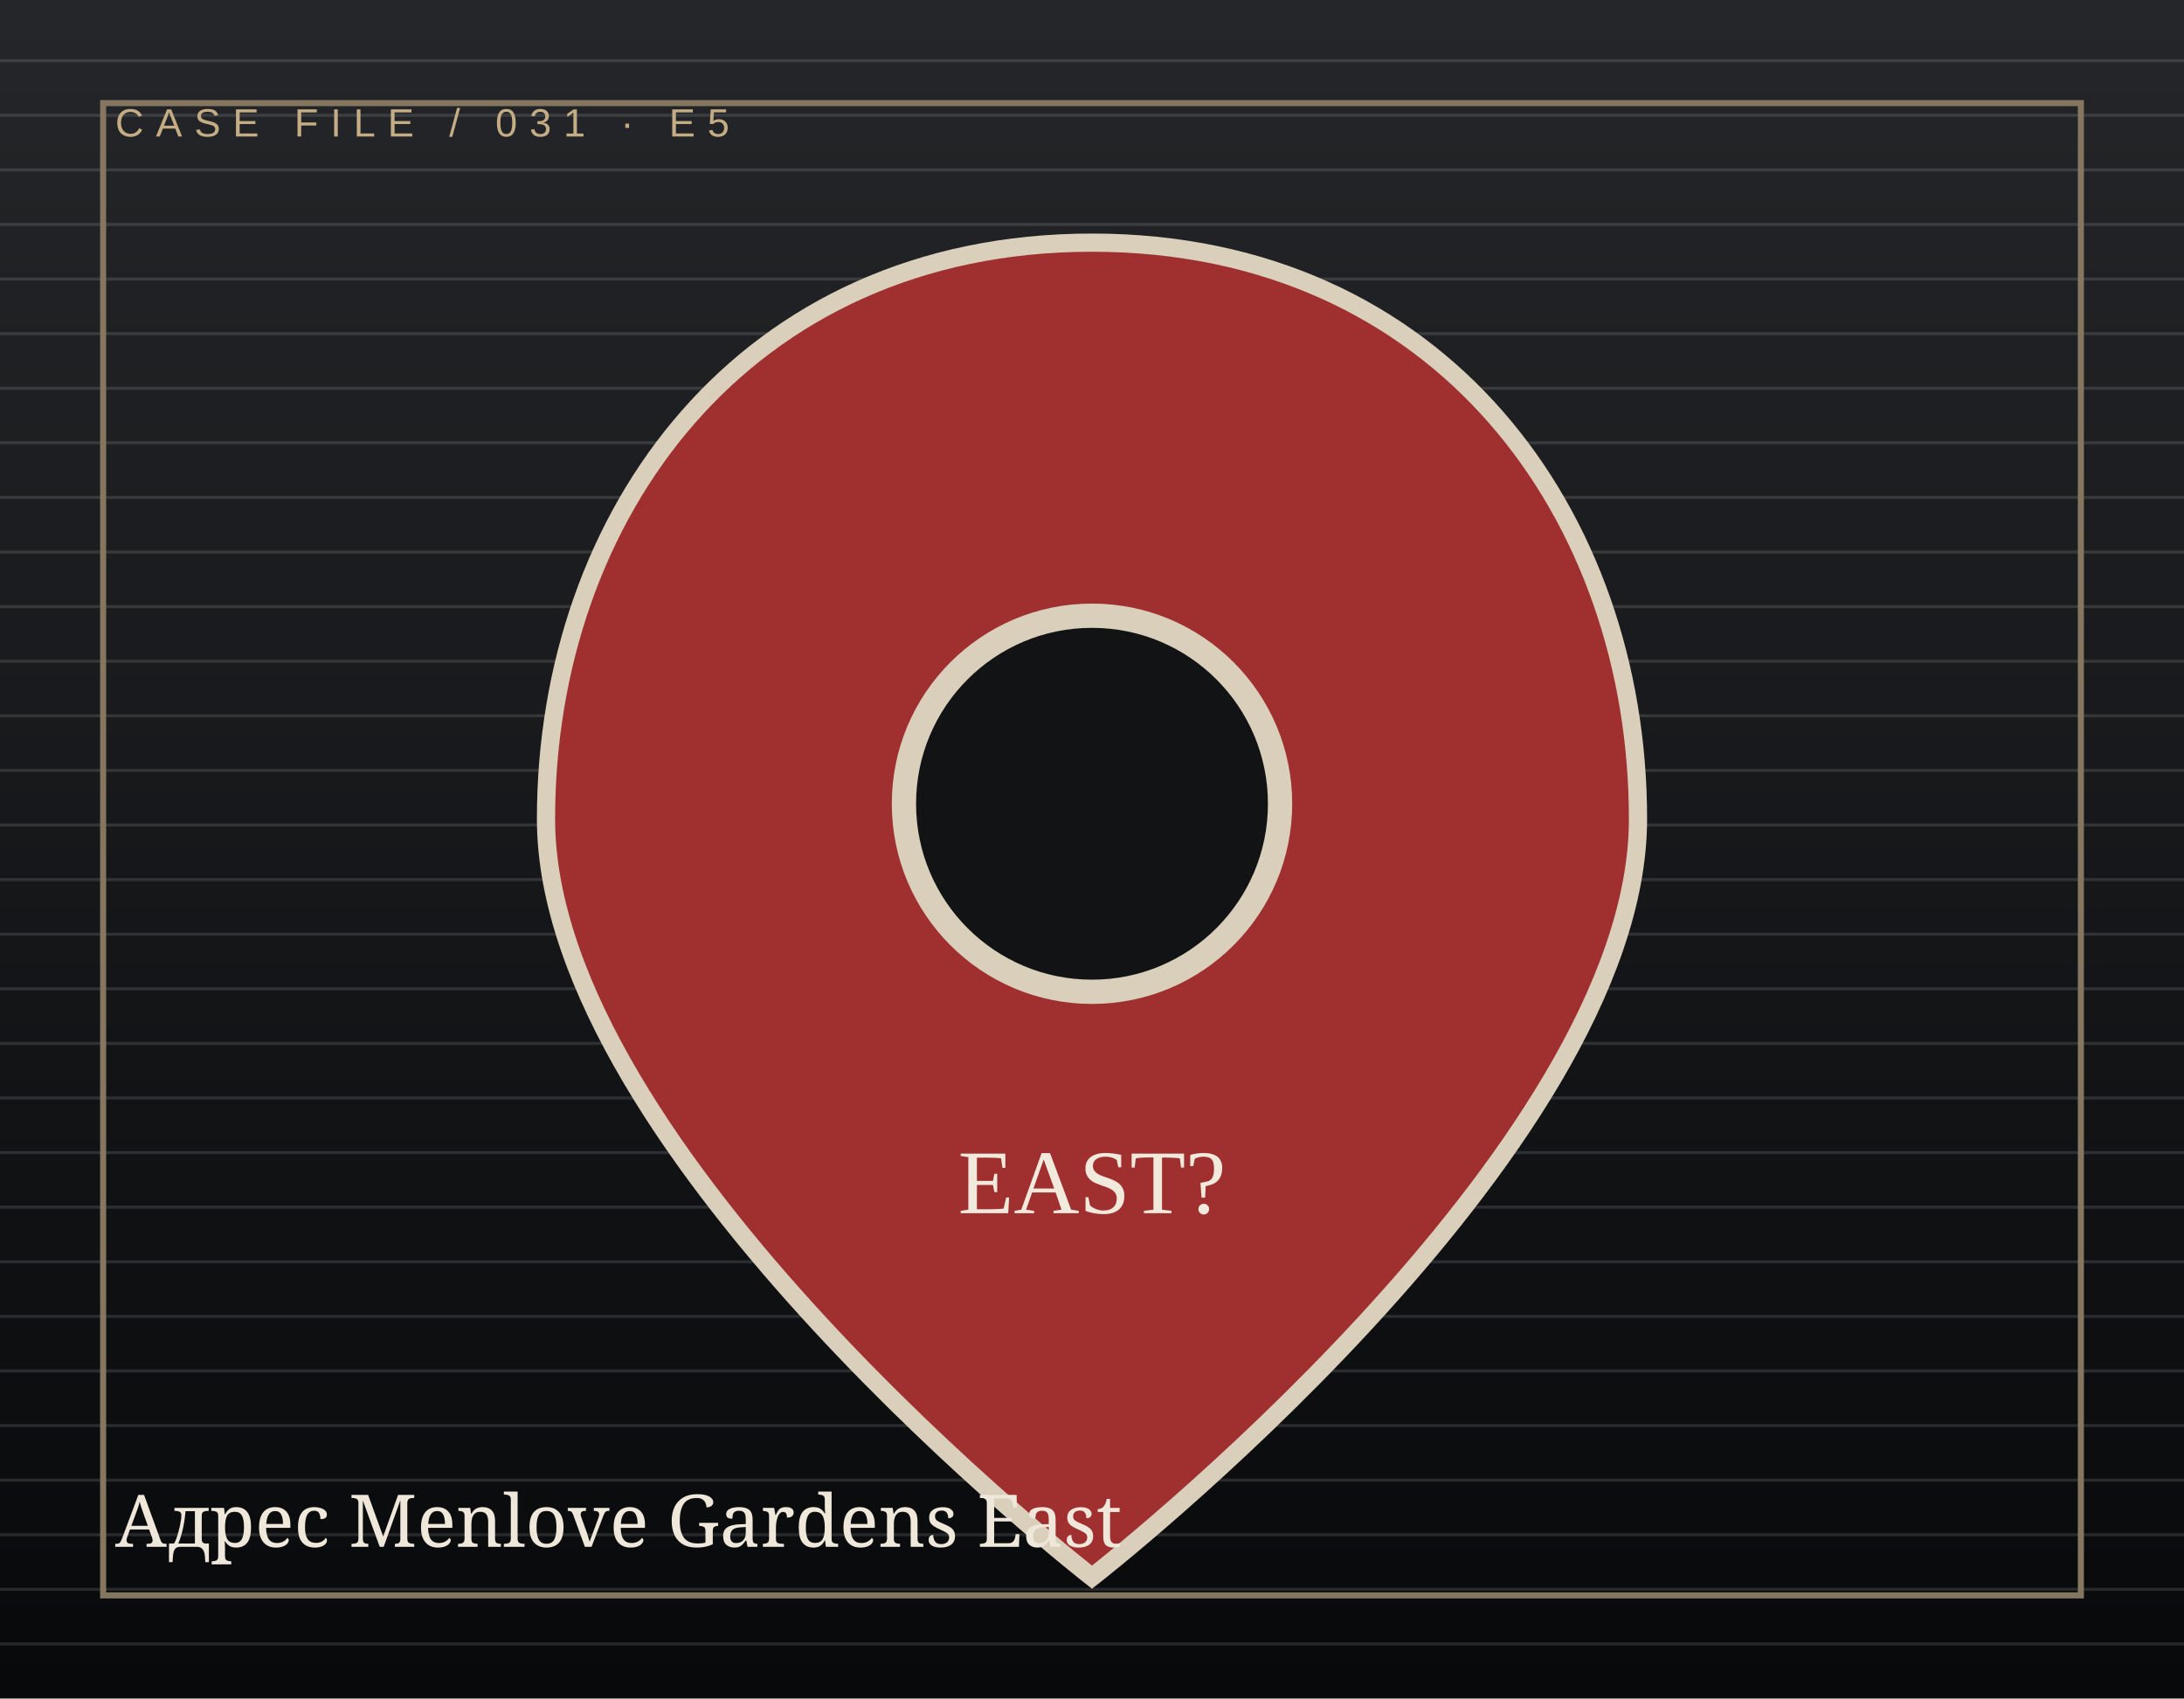
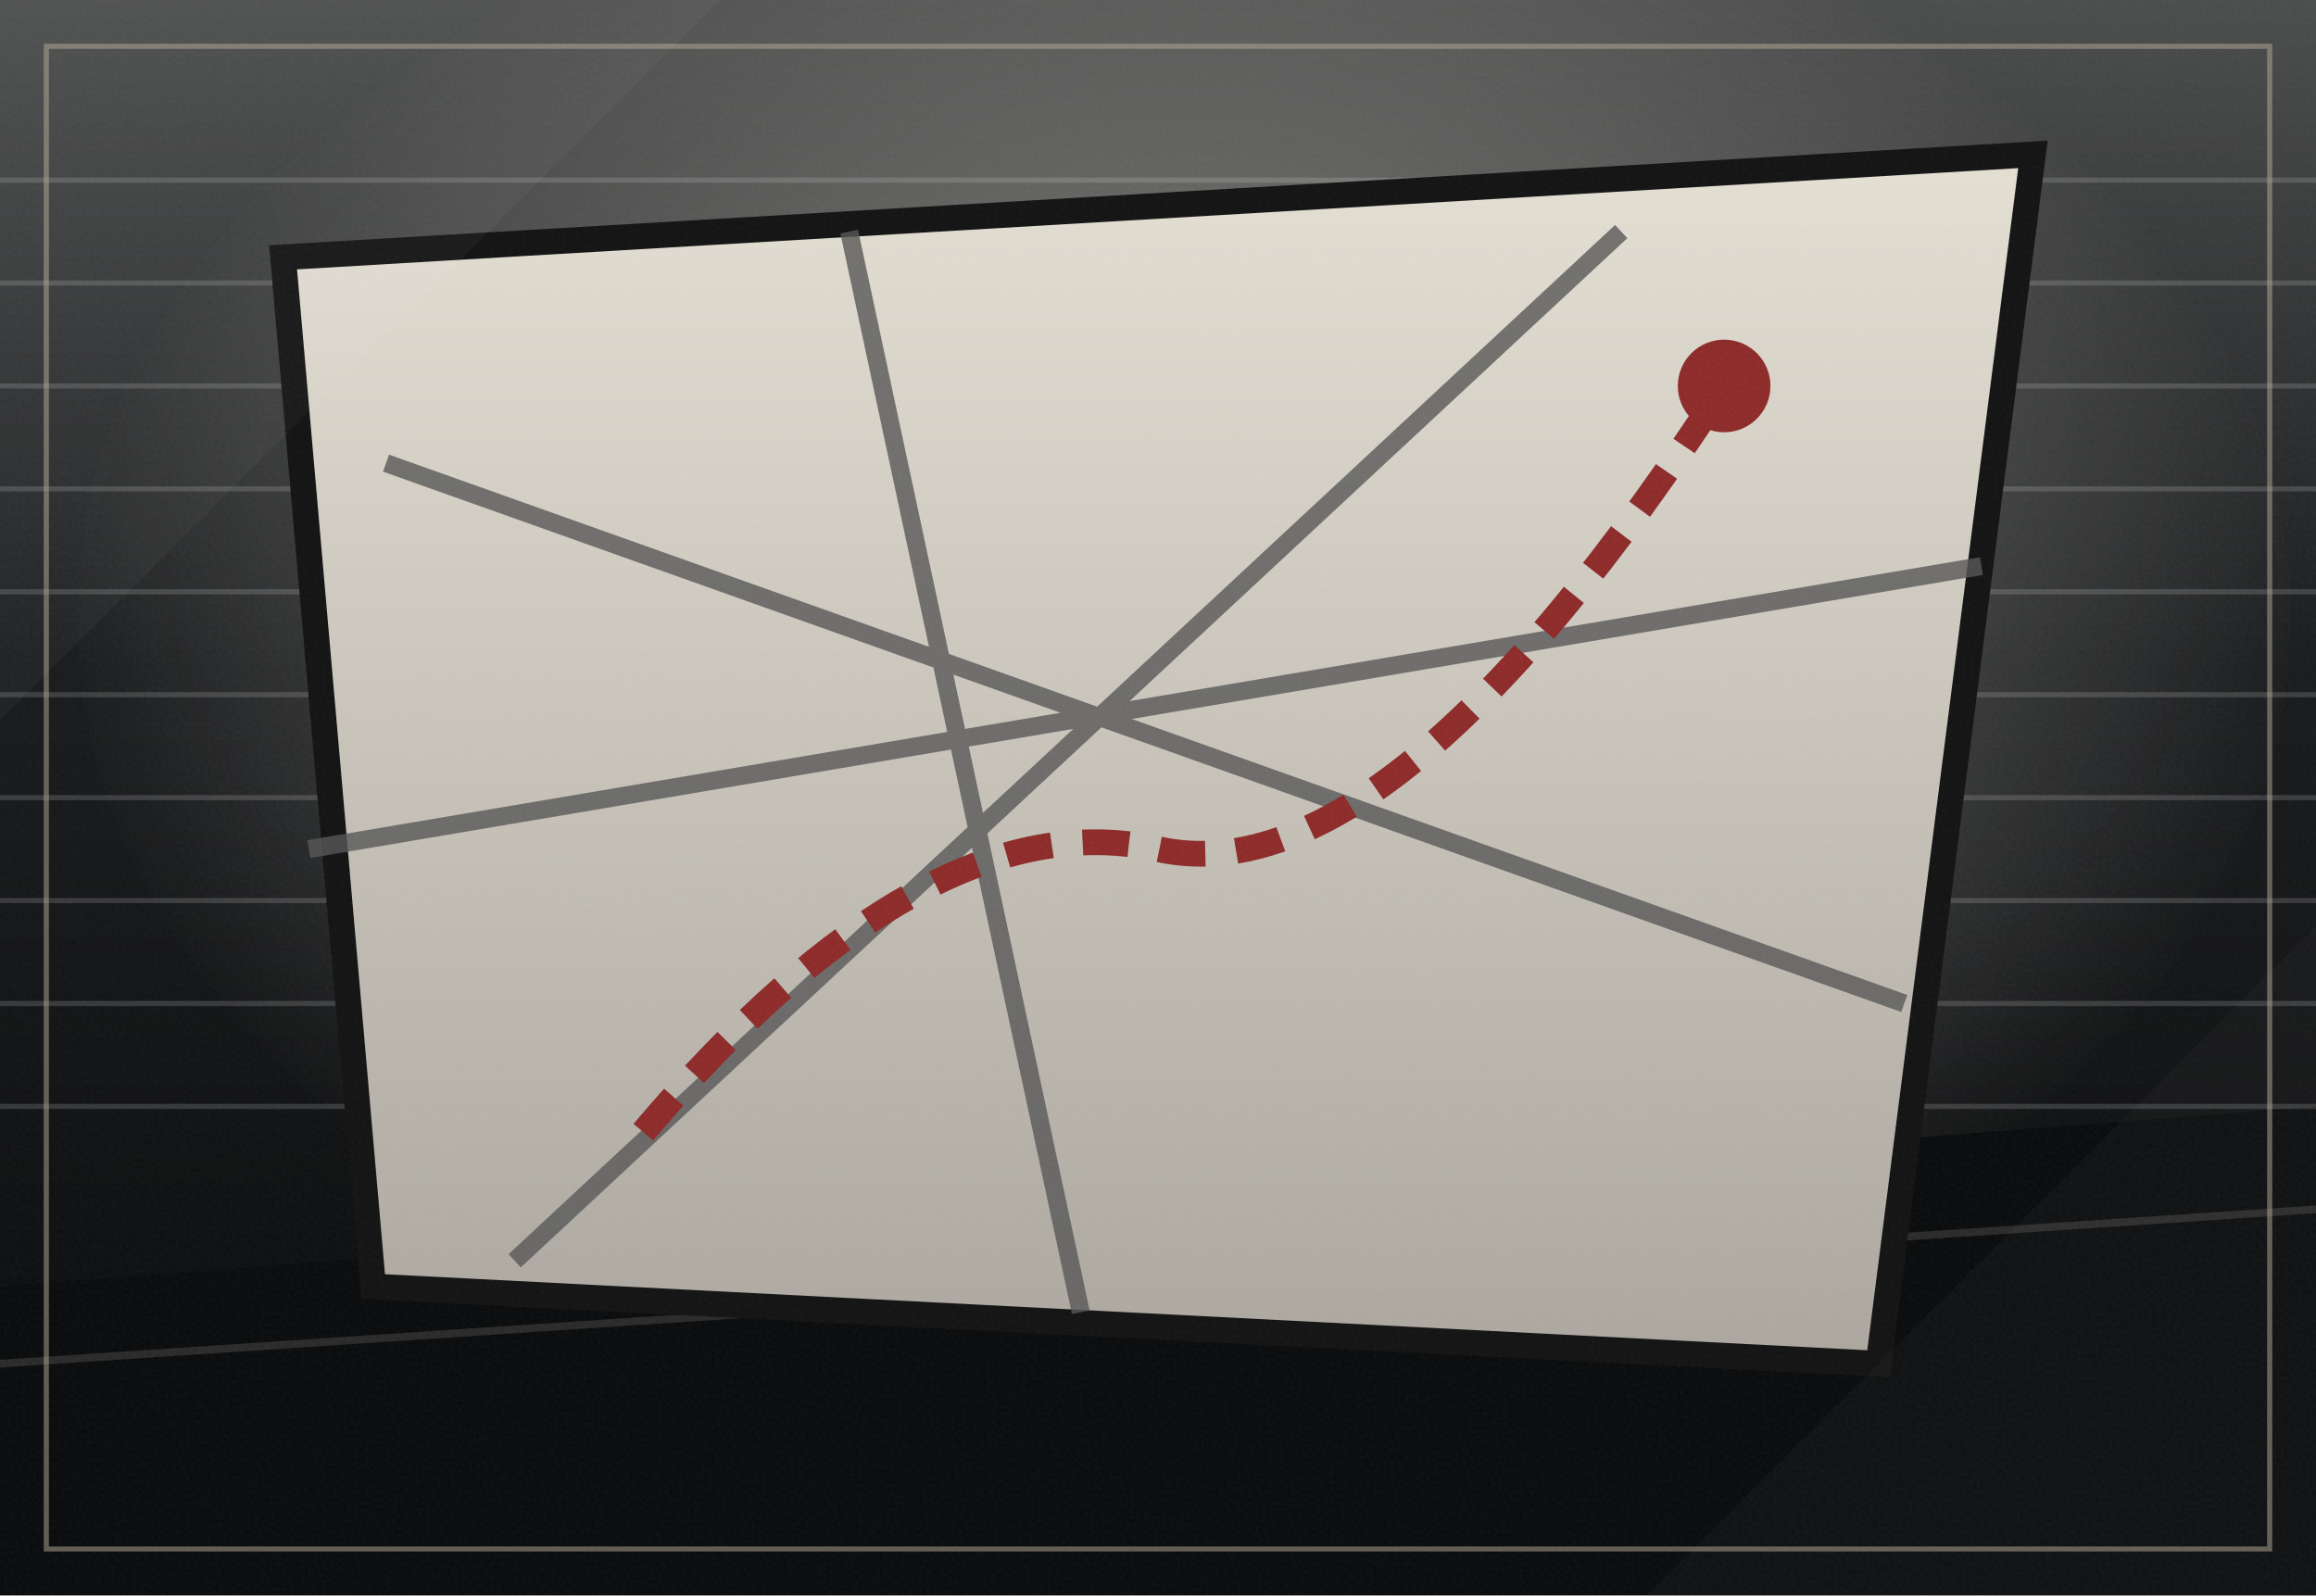
- <svg xmlns="http://www.w3.org/2000/svg" viewBox="0 0 720 560">
+ <svg xmlns="http://www.w3.org/2000/svg" viewBox="0 0 900 620">
  <defs>
    <linearGradient id="bg" x2="0" y2="1">
-       <stop stop-color="#242629" />
-       <stop offset="1" stop-color="#08090b" />
+       <stop stop-color="#4a4b4b" />
+       <stop offset=".42" stop-color="#17191b" />
+       <stop offset="1" stop-color="#050607" />
    </linearGradient>
+     <radialGradient id="light">
+       <stop stop-color="#d9d5ca" stop-opacity=".55" />
+       <stop offset="1" stop-color="#d9d5ca" stop-opacity="0" />
+     </radialGradient>
+     <linearGradient id="paper" x2="0" y2="1">
+       <stop stop-color="#e4dfd3" />
+       <stop offset="1" stop-color="#aaa69e" />
+     </linearGradient>
+     <filter id="grain">
+       <feTurbulence type="fractalNoise" baseFrequency=".72" numOctaves="3" seed="65" />
+       <feColorMatrix values="0 0 0 0 .7 0 0 0 0 .7 0 0 0 0 .7 0 0 0 .13 0" />
+     </filter>
+     <filter id="shadow">
+       <feGaussianBlur stdDeviation="14" />
+     </filter>
  </defs>
-   <rect width="720" height="560" fill="url(#bg)" />
-   <g opacity=".13" stroke="#eee" stroke-width="1">
-     <path d="M0 20H720" />
-     <path d="M0 38H720" />
-     <path d="M0 56H720" />
-     <path d="M0 74H720" />
-     <path d="M0 92H720" />
-     <path d="M0 110H720" />
-     <path d="M0 128H720" />
-     <path d="M0 146H720" />
-     <path d="M0 164H720" />
-     <path d="M0 182H720" />
-     <path d="M0 200H720" />
-     <path d="M0 218H720" />
-     <path d="M0 236H720" />
-     <path d="M0 254H720" />
-     <path d="M0 272H720" />
-     <path d="M0 290H720" />
-     <path d="M0 308H720" />
-     <path d="M0 326H720" />
-     <path d="M0 344H720" />
-     <path d="M0 362H720" />
-     <path d="M0 380H720" />
-     <path d="M0 398H720" />
-     <path d="M0 416H720" />
-     <path d="M0 434H720" />
-     <path d="M0 452H720" />
-     <path d="M0 470H720" />
-     <path d="M0 488H720" />
-     <path d="M0 506H720" />
-     <path d="M0 524H720" />
-     <path d="M0 542H720" />
+   <rect width="900" height="620" fill="url(#bg)" />
+   <ellipse cx="460" cy="240" rx="430" ry="300" fill="url(#light)" />
+   <path d="M0 500L900 430V620H0Z" fill="#08090a" />
+   <path d="M0 530L900 470" stroke="#a9a69e" opacity=".2" stroke-width="3" />
+   <g opacity=".18" stroke="#ddd" stroke-width="2">
+     <path d="M0 70H900M0 110H900M0 150H900M0 190H900M0 230H900M0 270H900M0 310H900M0 350H900M0 390H900M0 430H900" />
  </g>
-   <path d="M360 80C245 80 180 170 180 270c0 110 180 250 180 250s180-140 180-250C540 170 475 80 360 80Z" fill="#9f302f" stroke="#d9cfbb" stroke-width="6" />
-   <circle cx="360" cy="265" r="62" fill="#111315" stroke="#d9cfbb" stroke-width="8" />
-   <text x="360" y="400" text-anchor="middle" font-size="30" fill="#f0e9dc">EAST?</text>
-   <path d="M34 34H686V526H34Z" fill="none" stroke="#85765f" stroke-width="2" />
-   <text x="38" y="45" font-family="Arial,sans-serif" font-size="13" letter-spacing="4" fill="#c4ad85">CASE FILE / 031 · E5</text>
-   <text x="38" y="510" font-family="Georgia,serif" font-size="24" fill="#eee7da">Адрес Menlove Gardens East</text>
+   <path d="M110 100L790 60 730 530 145 500Z" fill="url(#paper)" stroke="#111" stroke-width="10" />
+   <g stroke="#555" stroke-width="7" opacity=".8">
+     <path d="M150 180L740 390M200 490L630 90M120 330L770 220M330 90L420 510" />
+   </g>
+   <path d="M250 440Q360 310 450 330T670 150" fill="none" stroke="#8c2928" stroke-width="10" stroke-dasharray="18 12" />
+   <circle cx="670" cy="150" r="18" fill="#8c2928" />
+   <rect width="900" height="620" filter="url(#grain)" opacity=".38" />
+   <rect x="18" y="18" width="864" height="584" fill="none" stroke="#b8ad99" stroke-opacity=".5" stroke-width="2" />
+   <path d="M0 0L280 0 0 280Z" fill="#fff" opacity=".035" />
+   <path d="M900 620L640 620 900 360Z" fill="#fff" opacity=".025" />
</svg>
